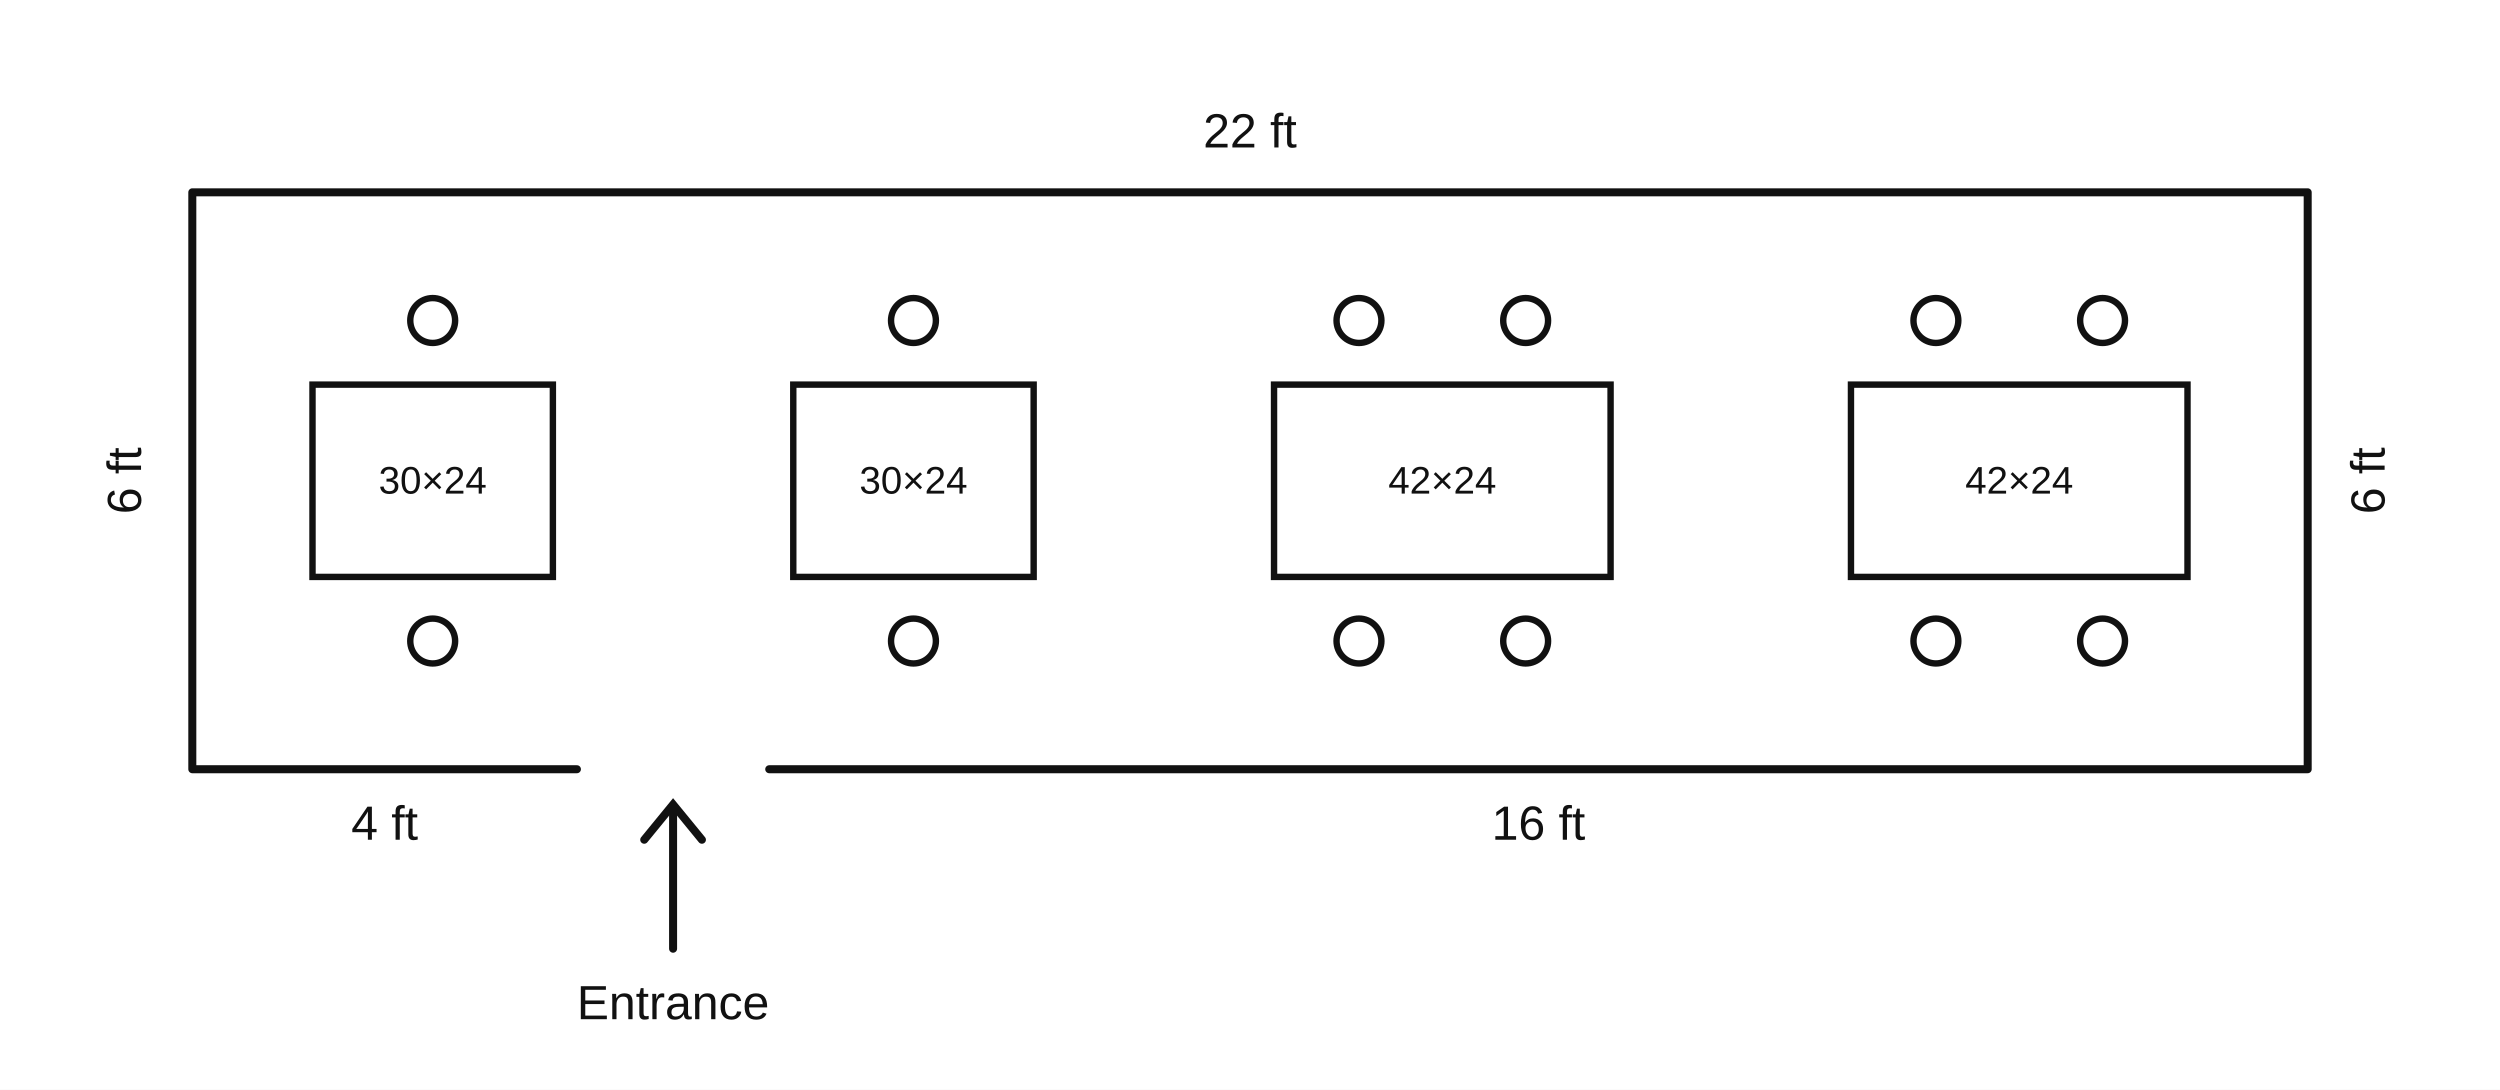
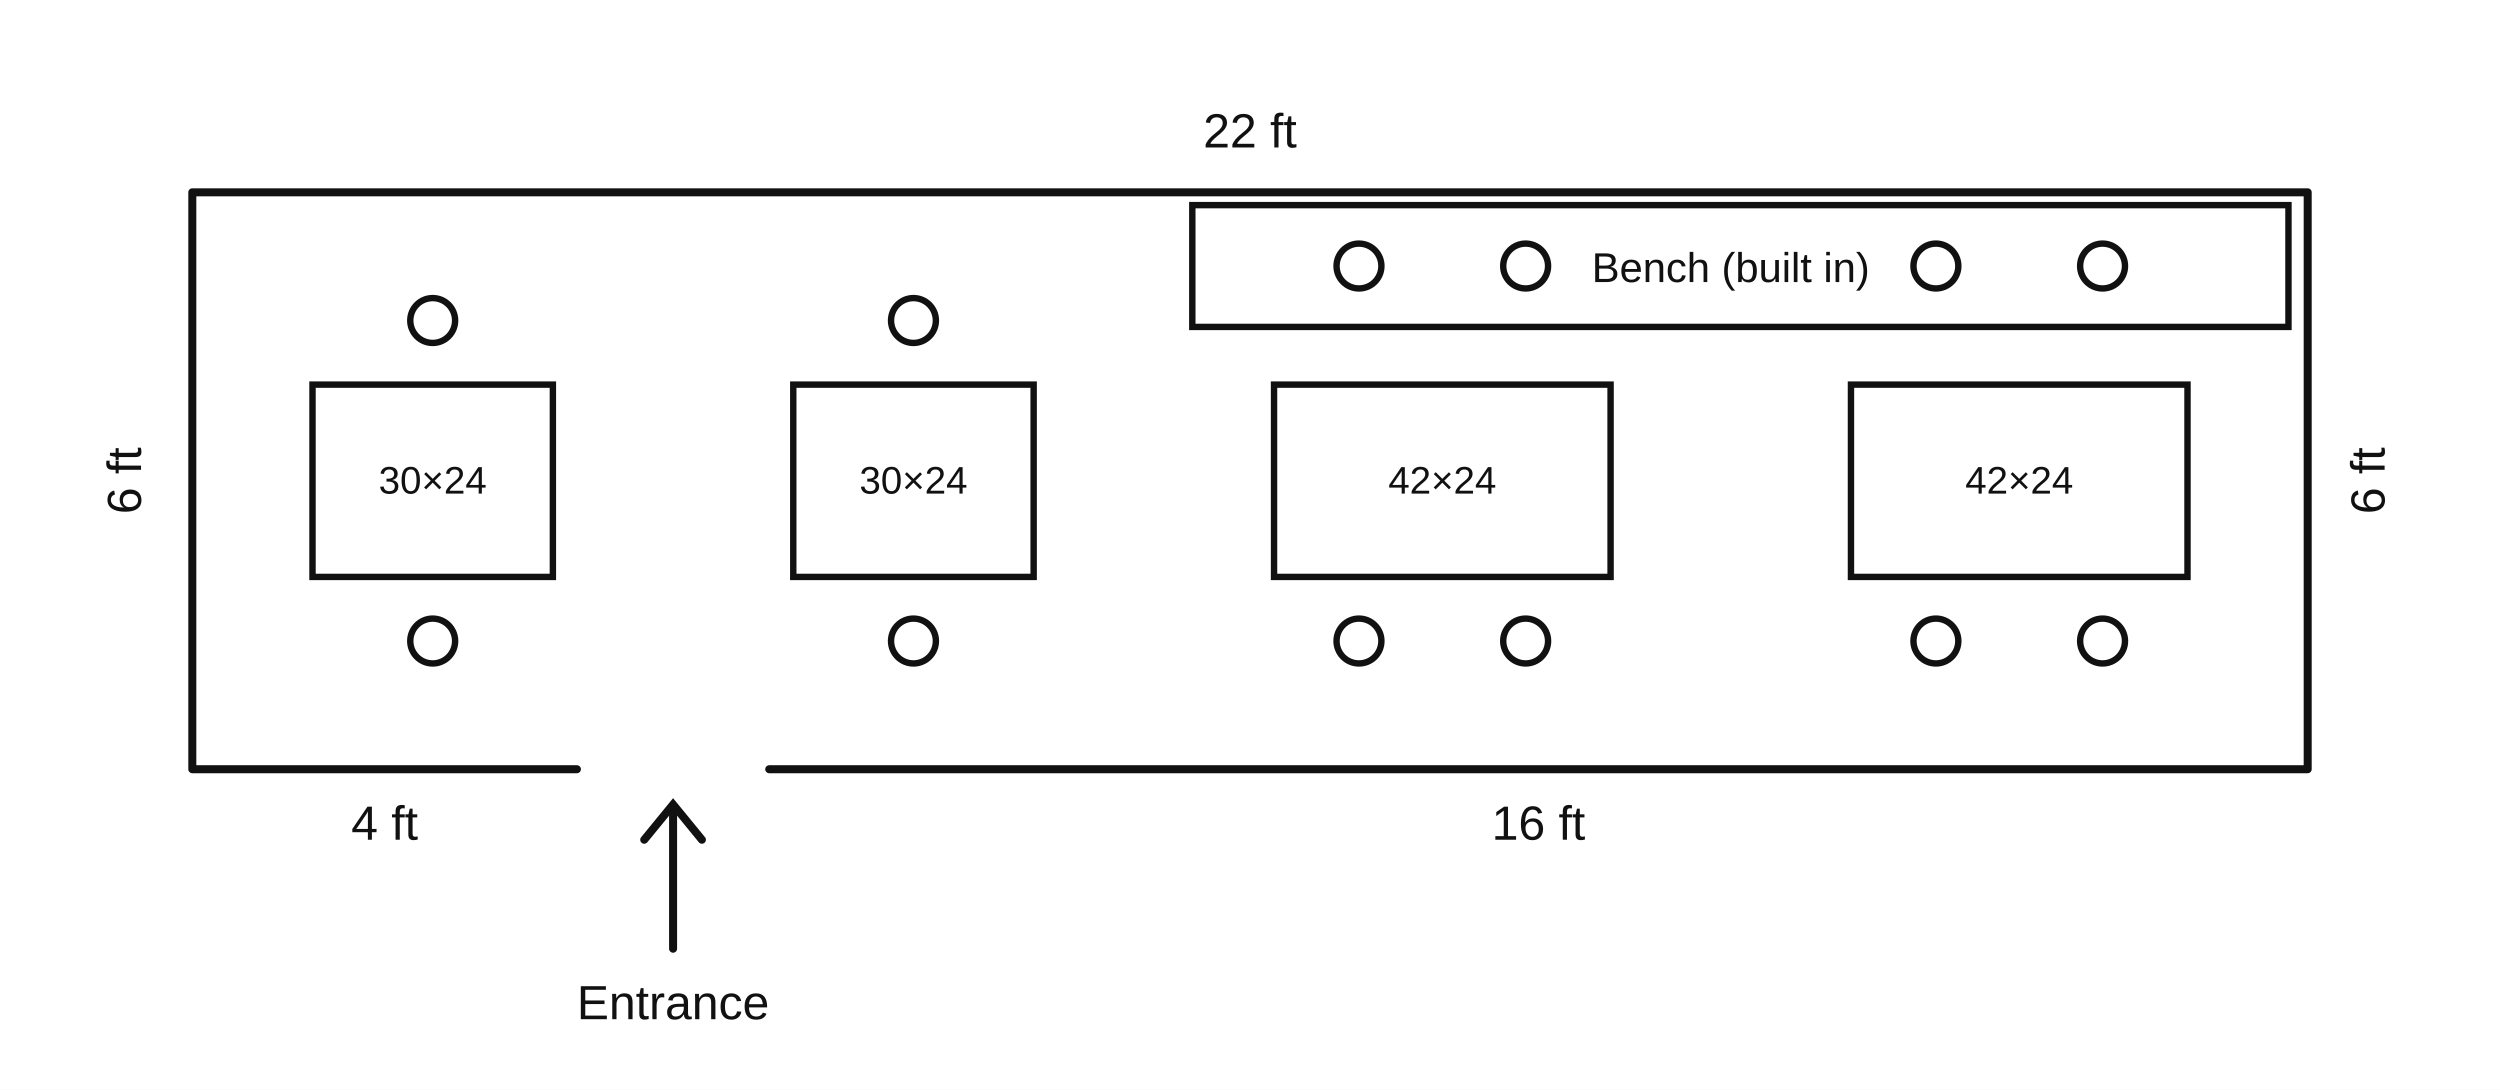
<svg xmlns="http://www.w3.org/2000/svg" width="780" height="340" viewBox="0 0 780 340" font-family="Archivo, Arial, sans-serif">
  <rect width="780" height="340" fill="#ffffff" />
  <g fill="none" stroke="#111" stroke-width="2.5" stroke-linecap="round" stroke-linejoin="round">
    <path d="M240 240 H720 V60 H60 V240 H180" />
  </g>
  <g font-size="15" fill="#111" text-anchor="middle">
    <text x="390" y="46">22 ft</text>
    <text transform="translate(44 150) rotate(-90)">6 ft</text>
    <text transform="translate(744 150) rotate(-90)">6 ft</text>
    <text x="120" y="262">4 ft</text>
    <text x="480" y="262">16 ft</text>
  </g>
+   <rect x="372" y="64" width="342" height="38" fill="none" stroke="#111" stroke-width="2" />
+   <text x="540" y="88" text-anchor="middle" font-size="13" fill="#111">Bench (built in)</text>
  <g fill="none" stroke="#111" stroke-width="2">
    <rect x="97.5" y="120" width="75" height="60" />
    <rect x="247.5" y="120" width="75" height="60" />
    <rect x="397.5" y="120" width="105" height="60" />
    <rect x="577.5" y="120" width="105" height="60" />
  </g>
  <g fill="#fff" stroke="#111" stroke-width="2">
    <circle cx="135" cy="100" r="7" />
    <circle cx="135" cy="200" r="7" />
    <circle cx="285" cy="100" r="7" />
    <circle cx="285" cy="200" r="7" />
-     <circle cx="424" cy="100" r="7" />
-     <circle cx="476" cy="100" r="7" />
+     <circle cx="424" cy="83" r="7" />
+     <circle cx="476" cy="83" r="7" />
    <circle cx="424" cy="200" r="7" />
    <circle cx="476" cy="200" r="7" />
-     <circle cx="604" cy="100" r="7" />
-     <circle cx="656" cy="100" r="7" />
+     <circle cx="604" cy="83" r="7" />
+     <circle cx="656" cy="83" r="7" />
    <circle cx="604" cy="200" r="7" />
    <circle cx="656" cy="200" r="7" />
  </g>
  <g font-size="12" fill="#111" text-anchor="middle">
    <text x="135" y="154">30×24</text>
    <text x="285" y="154">30×24</text>
    <text x="450" y="154">42×24</text>
    <text x="630" y="154">42×24</text>
  </g>
  <g stroke="#111" stroke-width="2.5" stroke-linecap="round" fill="none">
    <path d="M210 296 V252" />
    <path d="M201 262 L210 251 L219 262" />
  </g>
  <text x="210" y="318" text-anchor="middle" font-size="15" fill="#111">Entrance</text>
</svg>
